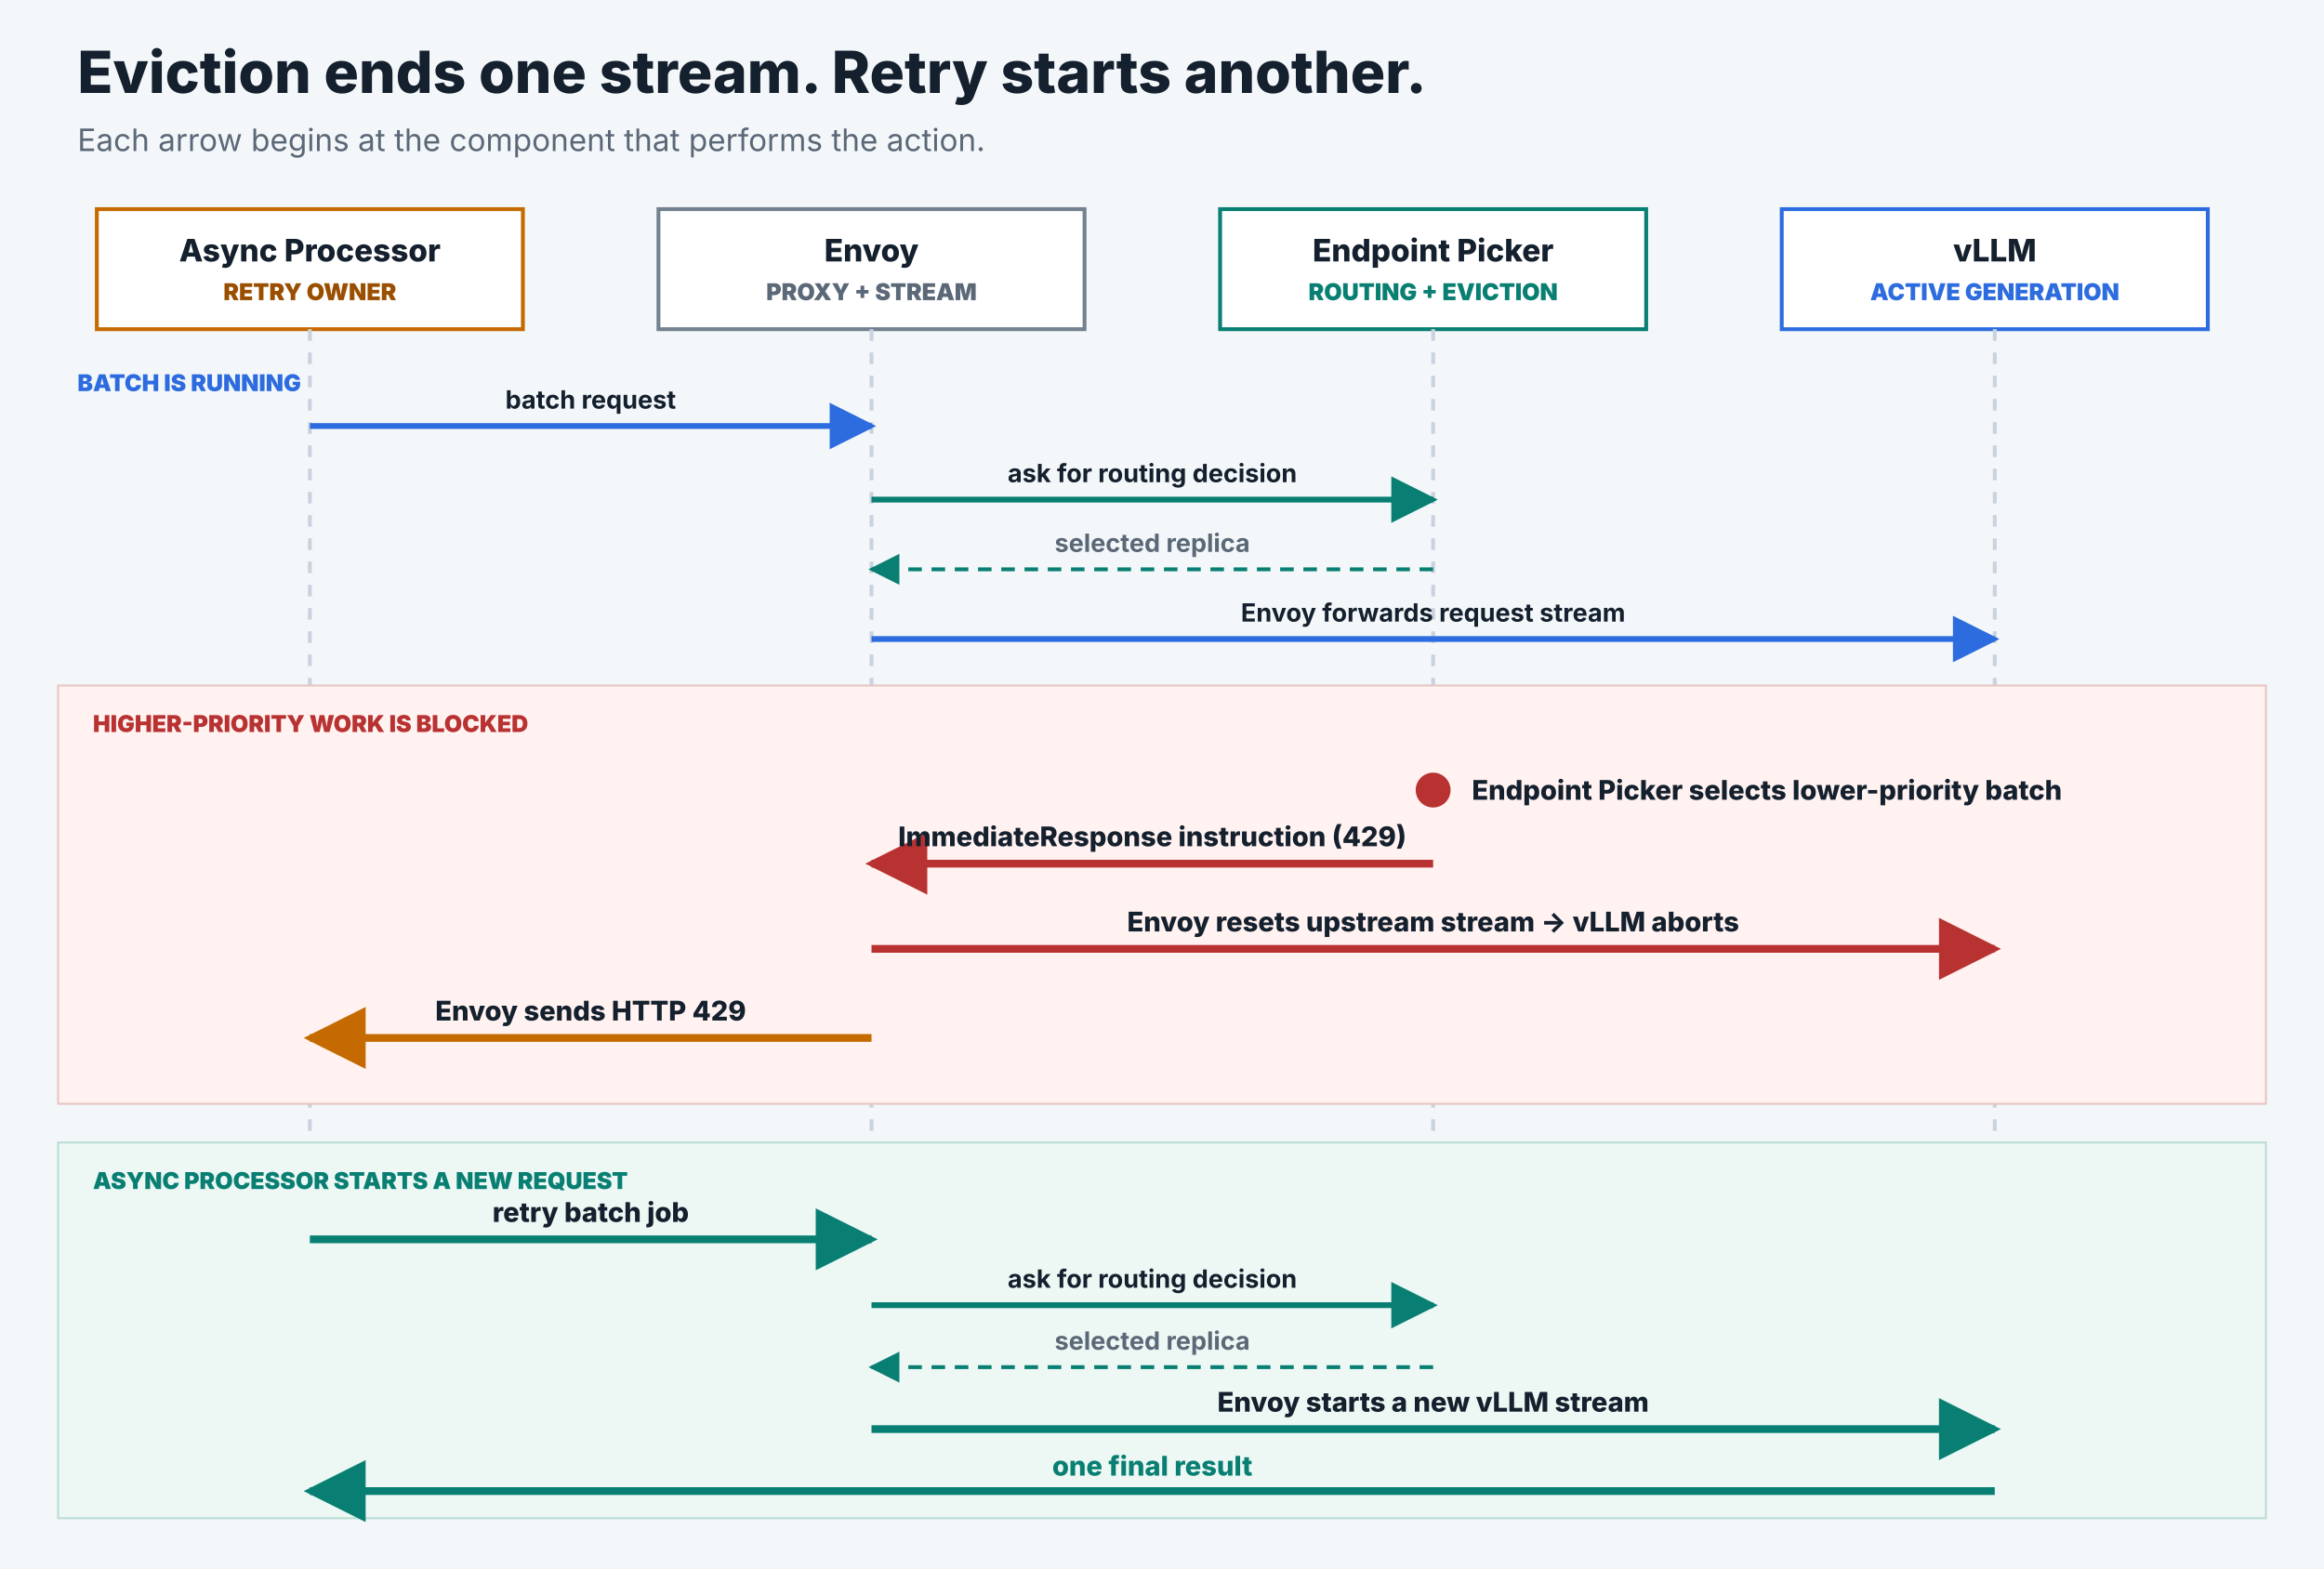
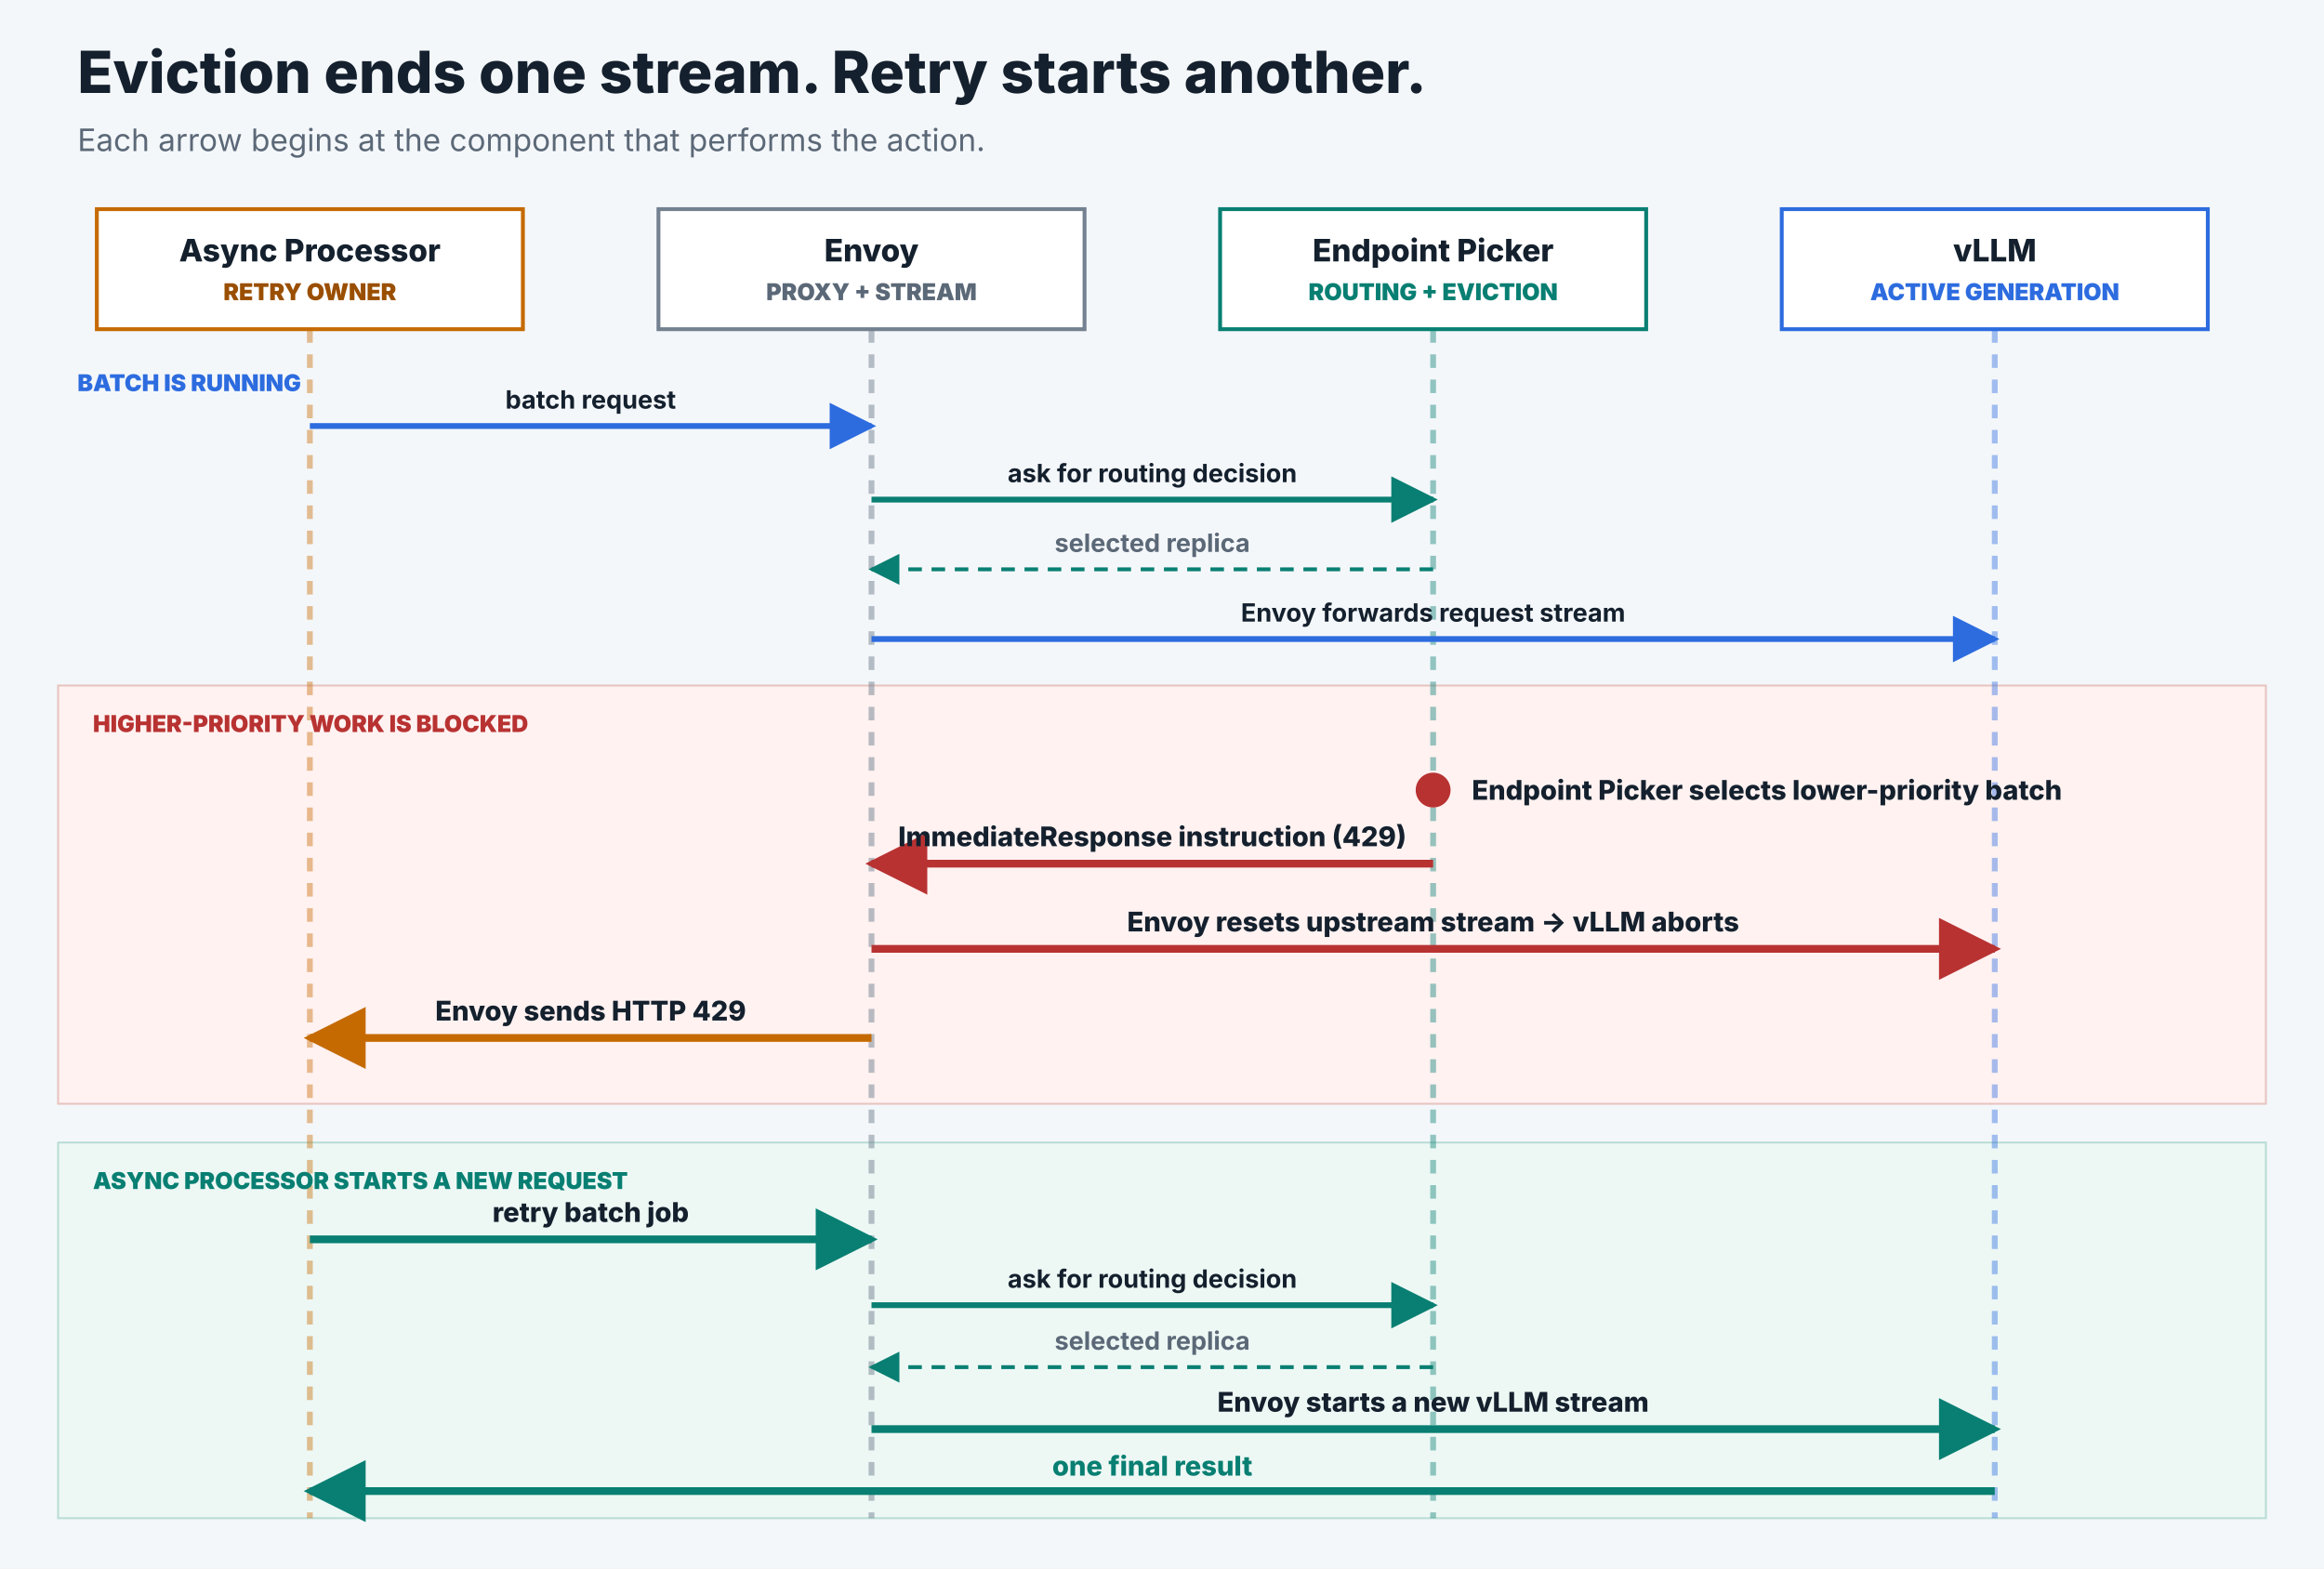
<svg xmlns="http://www.w3.org/2000/svg" width="1200" height="810" viewBox="0 0 1200 810" role="img" aria-labelledby="title desc">
  <style>
    text{font-family:Inter,Arial,sans-serif;letter-spacing:0}.ink{fill:#14202d}.muted{fill:#5b6877}.title{font-size:30px;font-weight:800}.sub{font-size:16px}.actor{font-size:16px;font-weight:800}.small{font-size:13px;font-weight:700}.phase{font-size:12px;font-weight:850}.step{font-size:14px;font-weight:800}
  </style>
  <defs>
    <marker id="blue" viewBox="0 0 10 10" refX="9" refY="5" markerWidth="8" markerHeight="8" orient="auto">
      <path d="M0 0 L10 5 L0 10z" fill="#2d6cdf" />
    </marker>
    <marker id="red" viewBox="0 0 10 10" refX="9" refY="5" markerWidth="8" markerHeight="8" orient="auto">
      <path d="M0 0 L10 5 L0 10z" fill="#b83232" />
    </marker>
    <marker id="green" viewBox="0 0 10 10" refX="9" refY="5" markerWidth="8" markerHeight="8" orient="auto">
      <path d="M0 0 L10 5 L0 10z" fill="#087f72" />
    </marker>
    <marker id="orange" viewBox="0 0 10 10" refX="9" refY="5" markerWidth="8" markerHeight="8" orient="auto">
      <path d="M0 0 L10 5 L0 10z" fill="#c56a00" />
    </marker>
  </defs>
  <rect width="1200" height="810" fill="#f4f7fa" />
  <text x="40" y="48" class="ink title">Eviction ends one stream. Retry starts another.</text>
  <text x="40" y="78" class="muted sub">Each arrow begins at the component that performs the action.</text>
  <rect x="50" y="108" width="220" height="62" fill="#fff" stroke="#c56a00" stroke-width="2" />
  <text x="160" y="135" class="ink actor" text-anchor="middle">Async Processor</text>
  <text x="160" y="155" fill="#9a4f00" class="phase" text-anchor="middle">RETRY OWNER</text>
  <rect x="340" y="108" width="220" height="62" fill="#fff" stroke="#738190" stroke-width="2" />
  <text x="450" y="135" class="ink actor" text-anchor="middle">Envoy</text>
  <text x="450" y="155" class="muted phase" text-anchor="middle">PROXY + STREAM</text>
  <rect x="630" y="108" width="220" height="62" fill="#fff" stroke="#087f72" stroke-width="2" />
  <text x="740" y="135" class="ink actor" text-anchor="middle">Endpoint Picker</text>
  <text x="740" y="155" fill="#087f72" class="phase" text-anchor="middle">ROUTING + EVICTION</text>
  <rect x="920" y="108" width="220" height="62" fill="#fff" stroke="#2d6cdf" stroke-width="2" />
  <text x="1030" y="135" class="ink actor" text-anchor="middle">vLLM</text>
  <text x="1030" y="155" fill="#2d6cdf" class="phase" text-anchor="middle">ACTIVE GENERATION</text>
-   <line x1="160" y1="170" x2="160" y2="784" stroke="#c9d3df" stroke-width="2" stroke-dasharray="6 6" />
-   <line x1="450" y1="170" x2="450" y2="784" stroke="#c9d3df" stroke-width="2" stroke-dasharray="6 6" />
-   <line x1="740" y1="170" x2="740" y2="784" stroke="#c9d3df" stroke-width="2" stroke-dasharray="6 6" />
-   <line x1="1030" y1="170" x2="1030" y2="784" stroke="#c9d3df" stroke-width="2" stroke-dasharray="6 6" />
+   <rect x="30" y="354" width="1140" height="216" fill="#fff2f1" stroke="#e7c5c1" />
+   <rect x="30" y="590" width="1140" height="194" fill="#edf8f5" stroke="#b9ddd4" />
+   <line x1="160" y1="170" x2="160" y2="784" stroke="#c56a00" stroke-opacity=".42" stroke-width="3" stroke-dasharray="7 6" />
+   <line x1="450" y1="170" x2="450" y2="784" stroke="#738190" stroke-opacity=".50" stroke-width="3" stroke-dasharray="7 6" />
+   <line x1="740" y1="170" x2="740" y2="784" stroke="#087f72" stroke-opacity=".42" stroke-width="3" stroke-dasharray="7 6" />
+   <line x1="1030" y1="170" x2="1030" y2="784" stroke="#2d6cdf" stroke-opacity=".42" stroke-width="3" stroke-dasharray="7 6" />
  <text x="40" y="202" fill="#2d6cdf" class="phase">BATCH IS RUNNING</text>
  <line x1="160" y1="220" x2="450" y2="220" stroke="#2d6cdf" stroke-width="3" marker-end="url(#blue)" />
  <text x="305" y="211" class="small ink" text-anchor="middle">batch request</text>
  <line x1="450" y1="258" x2="740" y2="258" stroke="#087f72" stroke-width="3" marker-end="url(#green)" />
  <text x="595" y="249" class="small ink" text-anchor="middle">ask for routing decision</text>
  <line x1="740" y1="294" x2="450" y2="294" stroke="#087f72" stroke-width="2" stroke-dasharray="7 5" marker-end="url(#green)" />
  <text x="595" y="285" class="small muted" text-anchor="middle">selected replica</text>
  <line x1="450" y1="330" x2="1030" y2="330" stroke="#2d6cdf" stroke-width="3" marker-end="url(#blue)" />
  <text x="740" y="321" class="small ink" text-anchor="middle">Envoy forwards request stream</text>
-   <rect x="30" y="354" width="1140" height="216" fill="#fff2f1" stroke="#e7c5c1" />
  <text x="48" y="378" fill="#b83232" class="phase">HIGHER-PRIORITY WORK IS BLOCKED</text>
  <circle cx="740" cy="408" r="9" fill="#b83232" />
  <text x="760" y="413" class="ink step">Endpoint Picker selects lower-priority batch</text>
  <line x1="740" y1="446" x2="450" y2="446" stroke="#b83232" stroke-width="4" marker-end="url(#red)" />
  <text x="595" y="437" class="ink step" text-anchor="middle">ImmediateResponse instruction (429)</text>
  <line x1="450" y1="490" x2="1030" y2="490" stroke="#b83232" stroke-width="4" marker-end="url(#red)" />
  <text x="740" y="481" class="ink step" text-anchor="middle">Envoy resets upstream stream → vLLM aborts</text>
  <line x1="450" y1="536" x2="160" y2="536" stroke="#c56a00" stroke-width="4" marker-end="url(#orange)" />
  <text x="305" y="527" class="ink step" text-anchor="middle">Envoy sends HTTP 429</text>
-   <rect x="30" y="590" width="1140" height="194" fill="#edf8f5" stroke="#b9ddd4" />
  <text x="48" y="614" fill="#087f72" class="phase">ASYNC PROCESSOR STARTS A NEW REQUEST</text>
  <line x1="160" y1="640" x2="450" y2="640" stroke="#087f72" stroke-width="4" marker-end="url(#green)" />
  <text x="305" y="631" class="ink step" text-anchor="middle">retry batch job</text>
  <line x1="450" y1="674" x2="740" y2="674" stroke="#087f72" stroke-width="3" marker-end="url(#green)" />
  <text x="595" y="665" class="small ink" text-anchor="middle">ask for routing decision</text>
  <line x1="740" y1="706" x2="450" y2="706" stroke="#087f72" stroke-width="2" stroke-dasharray="7 5" marker-end="url(#green)" />
  <text x="595" y="697" class="small muted" text-anchor="middle">selected replica</text>
  <line x1="450" y1="738" x2="1030" y2="738" stroke="#087f72" stroke-width="4" marker-end="url(#green)" />
  <text x="740" y="729" class="ink step" text-anchor="middle">Envoy starts a new vLLM stream</text>
  <line x1="1030" y1="770" x2="160" y2="770" stroke="#087f72" stroke-width="4" marker-end="url(#green)" />
  <text x="595" y="762" fill="#087f72" class="step" text-anchor="middle">one final result</text>
</svg>
